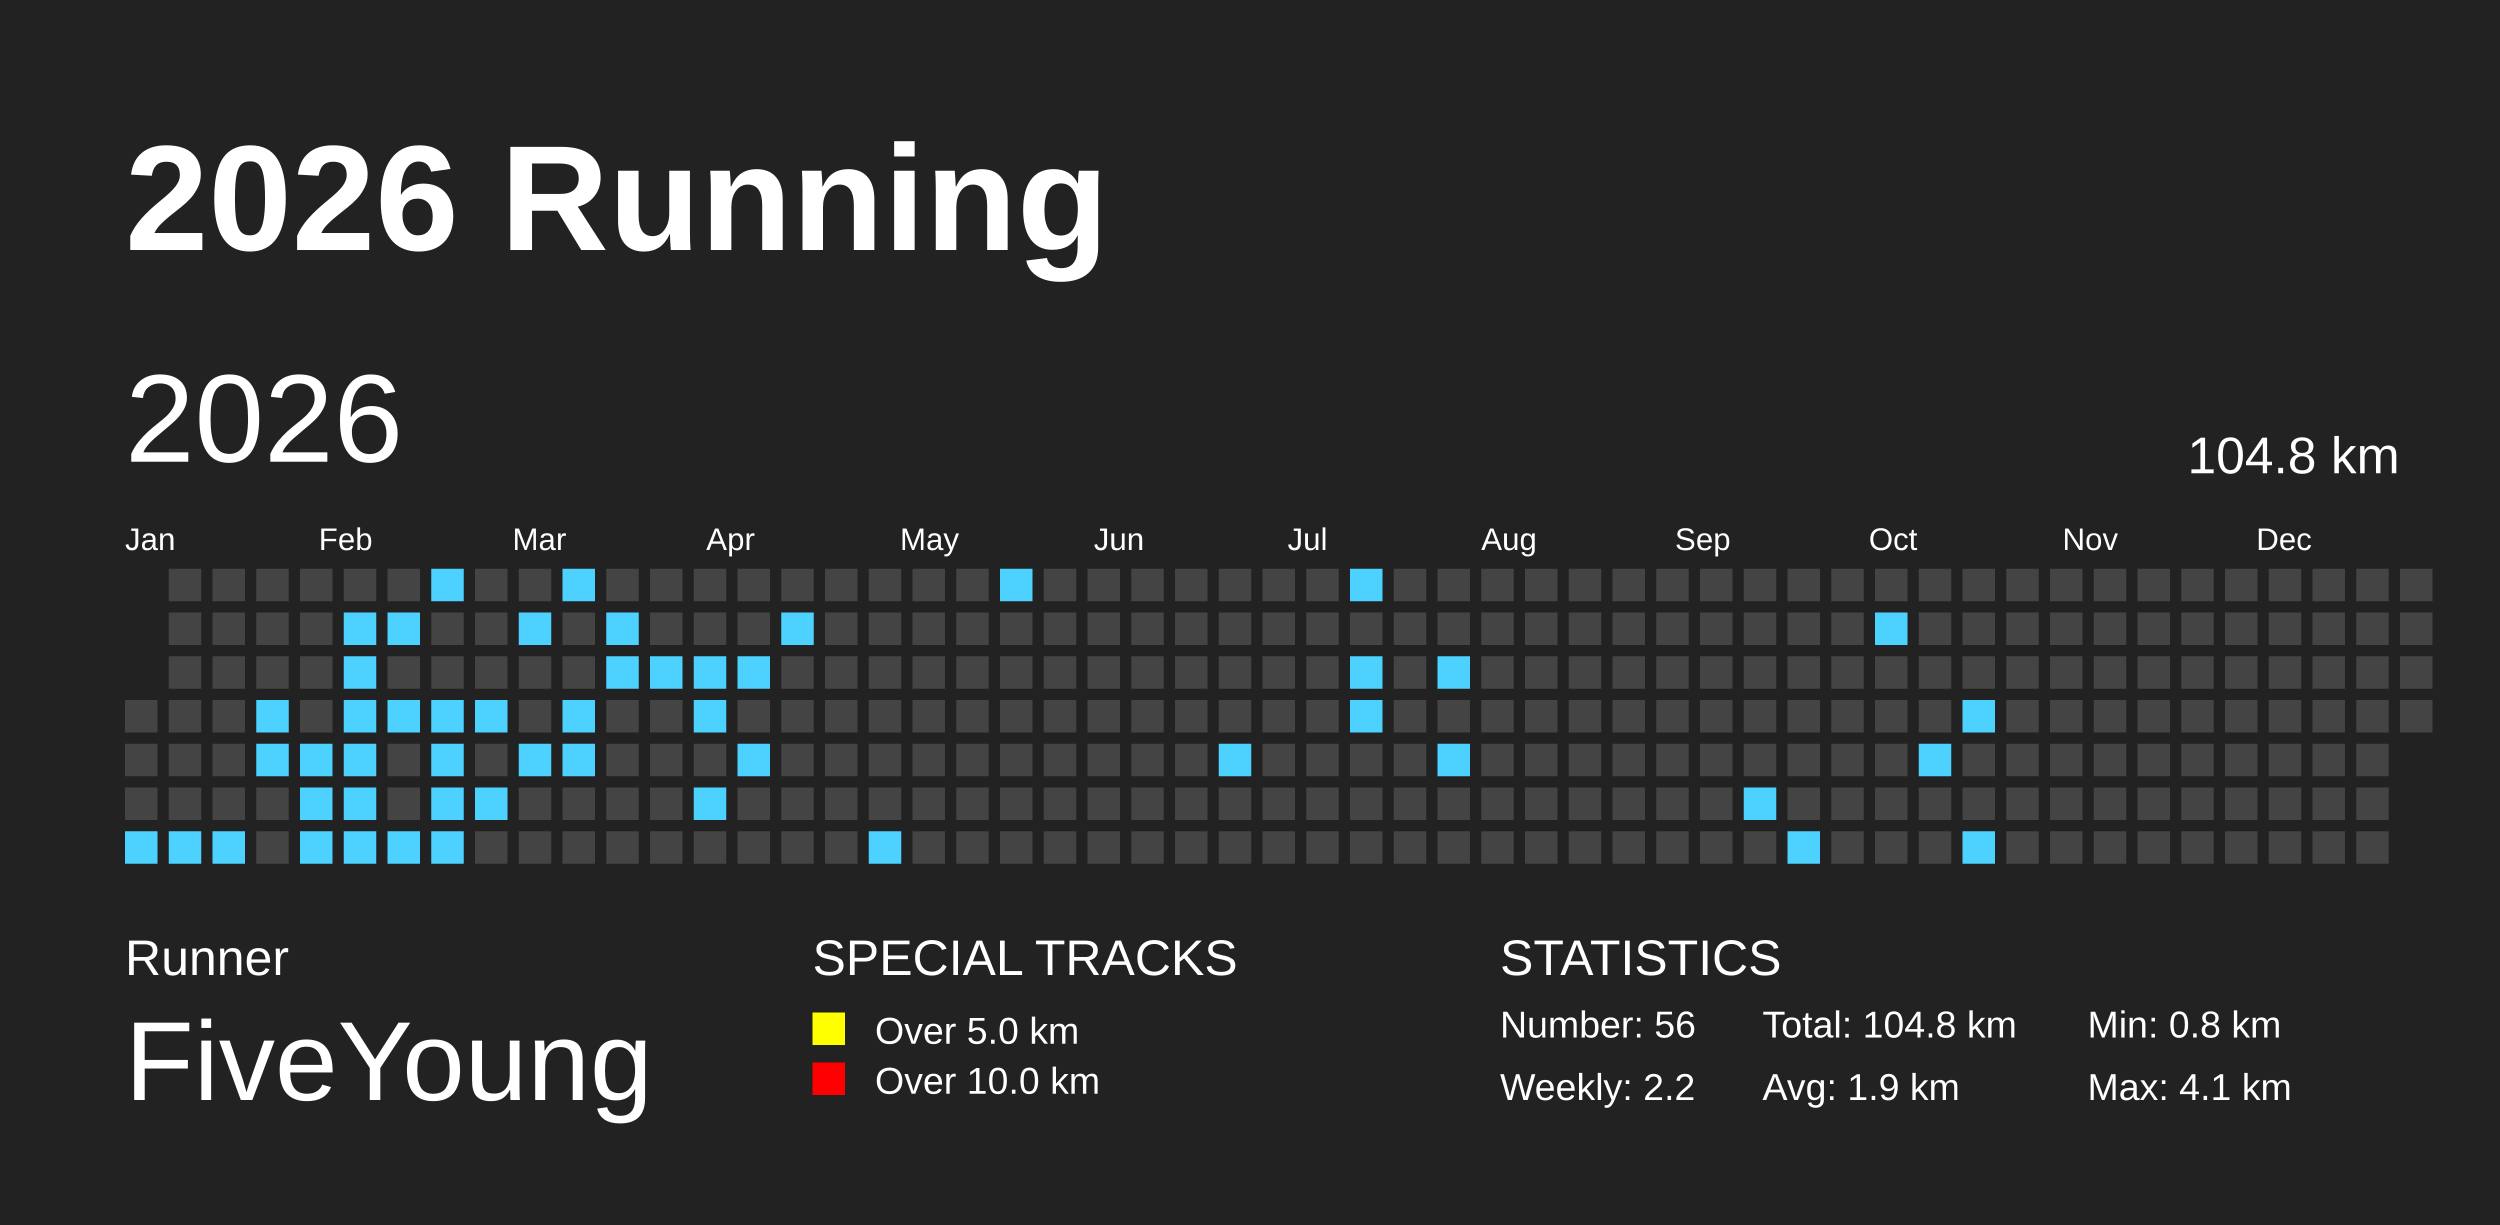
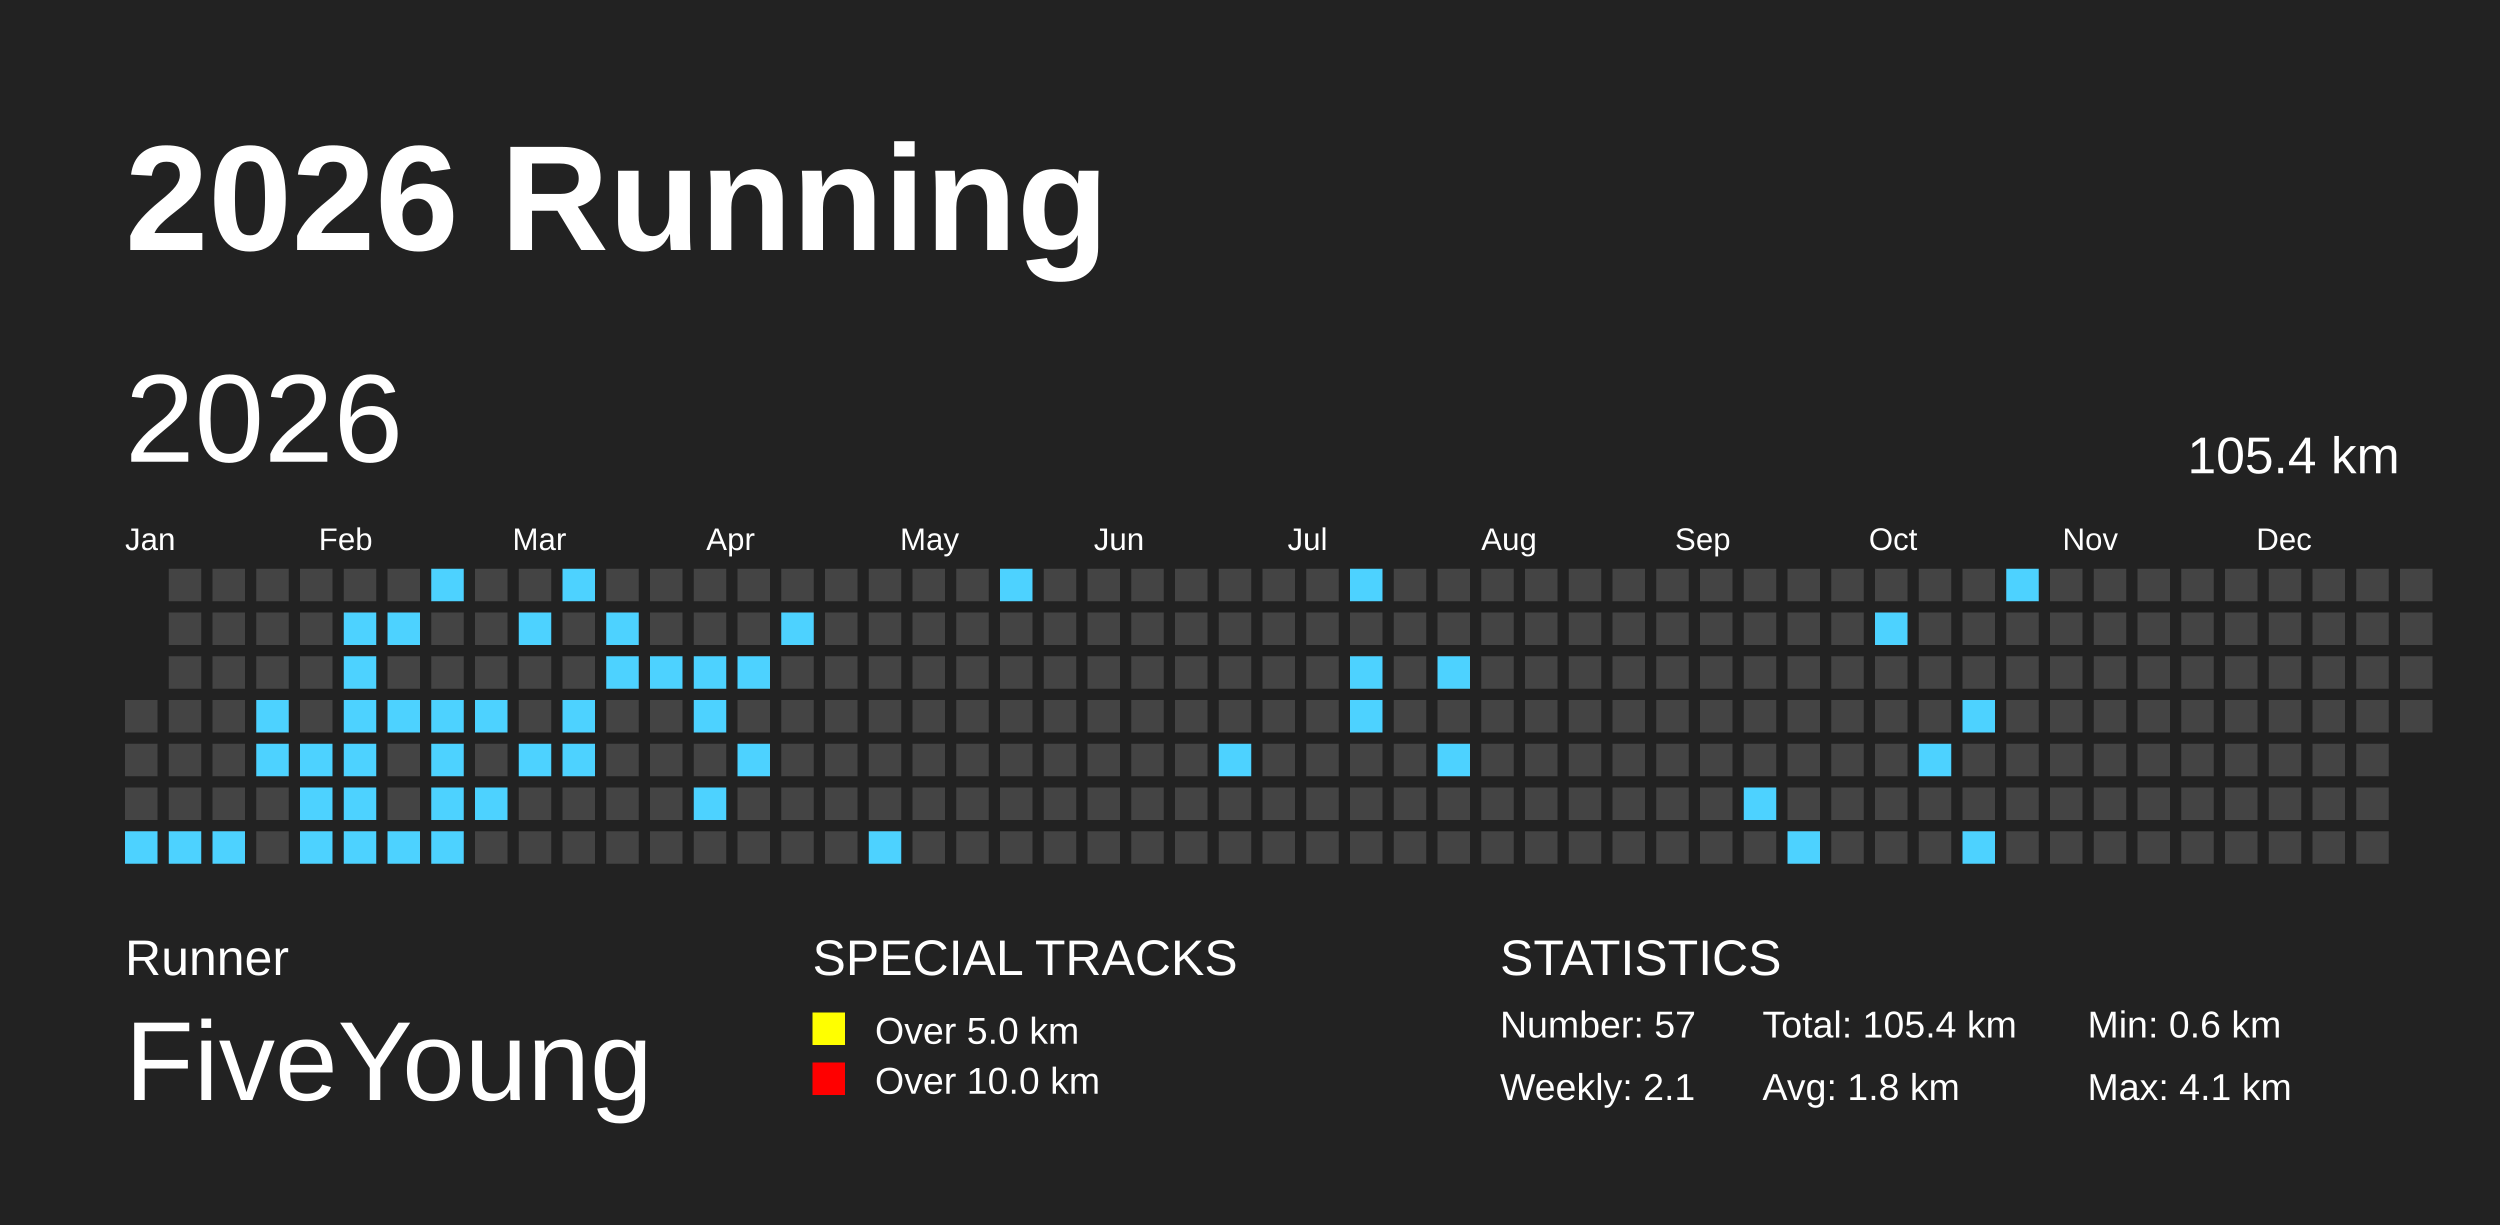
<svg xmlns="http://www.w3.org/2000/svg" baseProfile="full" height="98mm" version="1.1" viewBox="0,0,200,98" width="200mm">
  <defs />
  <rect fill="#222222" height="98" width="200" x="0" y="0" />
  <text fill="#FFFFFF" style="font-size:12px; font-family:Arial; font-weight:bold;" x="10" y="20">2026 Running</text>
  <text fill="#FFFFFF" style="font-size:4px; font-family:Arial" x="10" y="78">Runner</text>
  <text fill="#FFFFFF" style="font-size:9px; font-family:Arial" x="10" y="88">FiveYoung</text>
  <text fill="#FFFFFF" style="font-size:4px; font-family:Arial" x="65" y="78">SPECIAL TRACKS</text>
  <rect fill="yellow" height="2.6" width="2.6" x="65" y="81" />
  <text fill="#FFFFFF" style="font-size:3px; font-family:Arial" x="70" y="83.5">Over 5.0 km</text>
  <rect fill="red" height="2.6" width="2.6" x="65" y="85" />
  <text fill="#FFFFFF" style="font-size:3px; font-family:Arial" x="70" y="87.5">Over 10.0 km</text>
  <text fill="#FFFFFF" style="font-size:4px; font-family:Arial" x="120" y="78">STATISTICS</text>
-   <text fill="#FFFFFF" style="font-size:3px; font-family:Arial" x="120" y="83">Number: 56</text>
-   <text fill="#FFFFFF" style="font-size:3px; font-family:Arial" x="120" y="88">Weekly: 2.2</text>
-   <text fill="#FFFFFF" style="font-size:3px; font-family:Arial" x="141" y="83">Total: 104.8 km</text>
-   <text fill="#FFFFFF" style="font-size:3px; font-family:Arial" x="141" y="88">Avg: 1.9 km</text>
-   <text fill="#FFFFFF" style="font-size:3px; font-family:Arial" x="167" y="83">Min: 0.8 km</text>
+   <text fill="#FFFFFF" style="font-size:3px; font-family:Arial" x="120" y="83">Number: 57</text>
+   <text fill="#FFFFFF" style="font-size:3px; font-family:Arial" x="120" y="88">Weekly: 2.1</text>
+   <text fill="#FFFFFF" style="font-size:3px; font-family:Arial" x="141" y="83">Total: 105.4 km</text>
+   <text fill="#FFFFFF" style="font-size:3px; font-family:Arial" x="141" y="88">Avg: 1.8 km</text>
+   <text fill="#FFFFFF" style="font-size:3px; font-family:Arial" x="167" y="83">Min: 0.6 km</text>
  <text fill="#FFFFFF" style="font-size:3px; font-family:Arial" x="167" y="88">Max: 4.1 km</text>
  <text dominant-baseline="hanging" fill="#FFFFFF" style="font-size:10.0px; font-family:Arial;" x="10" y="30">2026</text>
-   <text dominant-baseline="hanging" fill="#FFFFFF" style="font-size:4.125px; font-family:Arial;" x="175" y="35">104.8 km</text>
+   <text dominant-baseline="hanging" fill="#FFFFFF" style="font-size:4.125px; font-family:Arial;" x="175" y="35">105.4 km</text>
  <text fill="#FFFFFF" style="font-size:2.5px; font-family:Arial" x="10.0" y="44">Jan</text>
  <text fill="#FFFFFF" style="font-size:2.5px; font-family:Arial" x="25.5" y="44">Feb</text>
  <text fill="#FFFFFF" style="font-size:2.5px; font-family:Arial" x="41.0" y="44">Mar</text>
  <text fill="#FFFFFF" style="font-size:2.5px; font-family:Arial" x="56.5" y="44">Apr</text>
  <text fill="#FFFFFF" style="font-size:2.5px; font-family:Arial" x="72.0" y="44">May</text>
  <text fill="#FFFFFF" style="font-size:2.5px; font-family:Arial" x="87.5" y="44">Jun</text>
  <text fill="#FFFFFF" style="font-size:2.5px; font-family:Arial" x="103.0" y="44">Jul</text>
  <text fill="#FFFFFF" style="font-size:2.5px; font-family:Arial" x="118.5" y="44">Aug</text>
  <text fill="#FFFFFF" style="font-size:2.5px; font-family:Arial" x="134.0" y="44">Sep</text>
  <text fill="#FFFFFF" style="font-size:2.5px; font-family:Arial" x="149.5" y="44">Oct</text>
  <text fill="#FFFFFF" style="font-size:2.5px; font-family:Arial" x="165.0" y="44">Nov</text>
  <text fill="#FFFFFF" style="font-size:2.5px; font-family:Arial" x="180.5" y="44">Dec</text>
  <rect fill="#444444" height="2.6" width="2.6" x="10.0" y="56.0" />
  <rect fill="#444444" height="2.6" width="2.6" x="10.0" y="59.5" />
  <rect fill="#444444" height="2.6" width="2.6" x="10.0" y="63.0" />
  <rect fill="#4DD2FF" height="2.6" width="2.6" x="10.0" y="66.5" />
  <rect fill="#444444" height="2.6" width="2.6" x="13.5" y="45.5" />
  <rect fill="#444444" height="2.6" width="2.6" x="13.5" y="49.0" />
  <rect fill="#444444" height="2.6" width="2.6" x="13.5" y="52.5" />
  <rect fill="#444444" height="2.6" width="2.6" x="13.5" y="56.0" />
  <rect fill="#444444" height="2.6" width="2.6" x="13.5" y="59.5" />
  <rect fill="#444444" height="2.6" width="2.6" x="13.5" y="63.0" />
  <rect fill="#4DD2FF" height="2.6" width="2.6" x="13.5" y="66.5" />
  <rect fill="#444444" height="2.6" width="2.6" x="17.0" y="45.5" />
  <rect fill="#444444" height="2.6" width="2.6" x="17.0" y="49.0" />
  <rect fill="#444444" height="2.6" width="2.6" x="17.0" y="52.5" />
  <rect fill="#444444" height="2.6" width="2.6" x="17.0" y="56.0" />
  <rect fill="#444444" height="2.6" width="2.6" x="17.0" y="59.5" />
  <rect fill="#444444" height="2.6" width="2.6" x="17.0" y="63.0" />
  <rect fill="#4DD2FF" height="2.6" width="2.6" x="17.0" y="66.5" />
  <rect fill="#444444" height="2.6" width="2.6" x="20.5" y="45.5" />
  <rect fill="#444444" height="2.6" width="2.6" x="20.5" y="49.0" />
  <rect fill="#444444" height="2.6" width="2.6" x="20.5" y="52.5" />
  <rect fill="#4DD2FF" height="2.6" width="2.6" x="20.5" y="56.0" />
  <rect fill="#4DD2FF" height="2.6" width="2.6" x="20.5" y="59.5" />
  <rect fill="#444444" height="2.6" width="2.6" x="20.5" y="63.0" />
  <rect fill="#444444" height="2.6" width="2.6" x="20.5" y="66.5" />
  <rect fill="#444444" height="2.6" width="2.6" x="24.0" y="45.5" />
  <rect fill="#444444" height="2.6" width="2.6" x="24.0" y="49.0" />
  <rect fill="#444444" height="2.6" width="2.6" x="24.0" y="52.5" />
  <rect fill="#444444" height="2.6" width="2.6" x="24.0" y="56.0" />
  <rect fill="#4DD2FF" height="2.6" width="2.6" x="24.0" y="59.5" />
  <rect fill="#4DD2FF" height="2.6" width="2.6" x="24.0" y="63.0" />
  <rect fill="#4DD2FF" height="2.6" width="2.6" x="24.0" y="66.5" />
  <rect fill="#444444" height="2.6" width="2.6" x="27.5" y="45.5" />
  <rect fill="#4DD2FF" height="2.6" width="2.6" x="27.5" y="49.0" />
  <rect fill="#4DD2FF" height="2.6" width="2.6" x="27.5" y="52.5" />
  <rect fill="#4DD2FF" height="2.6" width="2.6" x="27.5" y="56.0" />
  <rect fill="#4DD2FF" height="2.6" width="2.6" x="27.5" y="59.5" />
  <rect fill="#4DD2FF" height="2.6" width="2.6" x="27.5" y="63.0" />
  <rect fill="#4DD2FF" height="2.6" width="2.6" x="27.5" y="66.5" />
  <rect fill="#444444" height="2.6" width="2.6" x="31.0" y="45.5" />
  <rect fill="#4DD2FF" height="2.6" width="2.6" x="31.0" y="49.0" />
  <rect fill="#444444" height="2.6" width="2.6" x="31.0" y="52.5" />
  <rect fill="#4DD2FF" height="2.6" width="2.6" x="31.0" y="56.0" />
  <rect fill="#444444" height="2.6" width="2.6" x="31.0" y="59.5" />
  <rect fill="#444444" height="2.6" width="2.6" x="31.0" y="63.0" />
  <rect fill="#4DD2FF" height="2.6" width="2.6" x="31.0" y="66.5" />
  <rect fill="#4DD2FF" height="2.6" width="2.6" x="34.5" y="45.5" />
  <rect fill="#444444" height="2.6" width="2.6" x="34.5" y="49.0" />
  <rect fill="#444444" height="2.6" width="2.6" x="34.5" y="52.5" />
  <rect fill="#4DD2FF" height="2.6" width="2.6" x="34.5" y="56.0" />
  <rect fill="#4DD2FF" height="2.6" width="2.6" x="34.5" y="59.5" />
  <rect fill="#4DD2FF" height="2.6" width="2.6" x="34.5" y="63.0" />
  <rect fill="#4DD2FF" height="2.6" width="2.6" x="34.5" y="66.5" />
  <rect fill="#444444" height="2.6" width="2.6" x="38.0" y="45.5" />
  <rect fill="#444444" height="2.6" width="2.6" x="38.0" y="49.0" />
  <rect fill="#444444" height="2.6" width="2.6" x="38.0" y="52.5" />
  <rect fill="#4DD2FF" height="2.6" width="2.6" x="38.0" y="56.0" />
  <rect fill="#444444" height="2.6" width="2.6" x="38.0" y="59.5" />
  <rect fill="#4DD2FF" height="2.6" width="2.6" x="38.0" y="63.0" />
  <rect fill="#444444" height="2.6" width="2.6" x="38.0" y="66.5" />
  <rect fill="#444444" height="2.6" width="2.6" x="41.5" y="45.5" />
  <rect fill="#4DD2FF" height="2.6" width="2.6" x="41.5" y="49.0" />
  <rect fill="#444444" height="2.6" width="2.6" x="41.5" y="52.5" />
  <rect fill="#444444" height="2.6" width="2.6" x="41.5" y="56.0" />
  <rect fill="#4DD2FF" height="2.6" width="2.6" x="41.5" y="59.5" />
  <rect fill="#444444" height="2.6" width="2.6" x="41.5" y="63.0" />
  <rect fill="#444444" height="2.6" width="2.6" x="41.5" y="66.5" />
  <rect fill="#4DD2FF" height="2.6" width="2.6" x="45.0" y="45.5" />
  <rect fill="#444444" height="2.6" width="2.6" x="45.0" y="49.0" />
  <rect fill="#444444" height="2.6" width="2.6" x="45.0" y="52.5" />
  <rect fill="#4DD2FF" height="2.6" width="2.6" x="45.0" y="56.0" />
  <rect fill="#4DD2FF" height="2.6" width="2.6" x="45.0" y="59.5" />
  <rect fill="#444444" height="2.6" width="2.6" x="45.0" y="63.0" />
  <rect fill="#444444" height="2.6" width="2.6" x="45.0" y="66.5" />
  <rect fill="#444444" height="2.6" width="2.6" x="48.5" y="45.5" />
  <rect fill="#4DD2FF" height="2.6" width="2.6" x="48.5" y="49.0" />
  <rect fill="#4DD2FF" height="2.6" width="2.6" x="48.5" y="52.5" />
  <rect fill="#444444" height="2.6" width="2.6" x="48.5" y="56.0" />
  <rect fill="#444444" height="2.6" width="2.6" x="48.5" y="59.5" />
  <rect fill="#444444" height="2.6" width="2.6" x="48.5" y="63.0" />
  <rect fill="#444444" height="2.6" width="2.6" x="48.5" y="66.5" />
  <rect fill="#444444" height="2.6" width="2.6" x="52.0" y="45.5" />
  <rect fill="#444444" height="2.6" width="2.6" x="52.0" y="49.0" />
  <rect fill="#4DD2FF" height="2.6" width="2.6" x="52.0" y="52.5" />
  <rect fill="#444444" height="2.6" width="2.6" x="52.0" y="56.0" />
  <rect fill="#444444" height="2.6" width="2.6" x="52.0" y="59.5" />
  <rect fill="#444444" height="2.6" width="2.6" x="52.0" y="63.0" />
  <rect fill="#444444" height="2.6" width="2.6" x="52.0" y="66.5" />
  <rect fill="#444444" height="2.6" width="2.6" x="55.5" y="45.5" />
  <rect fill="#444444" height="2.6" width="2.6" x="55.5" y="49.0" />
  <rect fill="#4DD2FF" height="2.6" width="2.6" x="55.5" y="52.5" />
  <rect fill="#4DD2FF" height="2.6" width="2.6" x="55.5" y="56.0" />
  <rect fill="#444444" height="2.6" width="2.6" x="55.5" y="59.5" />
  <rect fill="#4DD2FF" height="2.6" width="2.6" x="55.5" y="63.0" />
  <rect fill="#444444" height="2.6" width="2.6" x="55.5" y="66.5" />
  <rect fill="#444444" height="2.6" width="2.6" x="59.0" y="45.5" />
  <rect fill="#444444" height="2.6" width="2.6" x="59.0" y="49.0" />
  <rect fill="#4DD2FF" height="2.6" width="2.6" x="59.0" y="52.5" />
  <rect fill="#444444" height="2.6" width="2.6" x="59.0" y="56.0" />
  <rect fill="#4DD2FF" height="2.6" width="2.6" x="59.0" y="59.5" />
  <rect fill="#444444" height="2.6" width="2.6" x="59.0" y="63.0" />
  <rect fill="#444444" height="2.6" width="2.6" x="59.0" y="66.5" />
  <rect fill="#444444" height="2.6" width="2.6" x="62.5" y="45.5" />
  <rect fill="#4DD2FF" height="2.6" width="2.6" x="62.5" y="49.0" />
  <rect fill="#444444" height="2.6" width="2.6" x="62.5" y="52.5" />
  <rect fill="#444444" height="2.6" width="2.6" x="62.5" y="56.0" />
  <rect fill="#444444" height="2.6" width="2.6" x="62.5" y="59.5" />
  <rect fill="#444444" height="2.6" width="2.6" x="62.5" y="63.0" />
  <rect fill="#444444" height="2.6" width="2.6" x="62.5" y="66.5" />
  <rect fill="#444444" height="2.6" width="2.6" x="66.0" y="45.5" />
  <rect fill="#444444" height="2.6" width="2.6" x="66.0" y="49.0" />
  <rect fill="#444444" height="2.6" width="2.6" x="66.0" y="52.5" />
  <rect fill="#444444" height="2.6" width="2.6" x="66.0" y="56.0" />
  <rect fill="#444444" height="2.6" width="2.6" x="66.0" y="59.5" />
  <rect fill="#444444" height="2.6" width="2.6" x="66.0" y="63.0" />
  <rect fill="#444444" height="2.6" width="2.6" x="66.0" y="66.5" />
  <rect fill="#444444" height="2.6" width="2.6" x="69.5" y="45.5" />
  <rect fill="#444444" height="2.6" width="2.6" x="69.5" y="49.0" />
  <rect fill="#444444" height="2.6" width="2.6" x="69.5" y="52.5" />
  <rect fill="#444444" height="2.6" width="2.6" x="69.5" y="56.0" />
  <rect fill="#444444" height="2.6" width="2.6" x="69.5" y="59.5" />
  <rect fill="#444444" height="2.6" width="2.6" x="69.5" y="63.0" />
  <rect fill="#4DD2FF" height="2.6" width="2.6" x="69.5" y="66.5" />
  <rect fill="#444444" height="2.6" width="2.6" x="73.0" y="45.5" />
  <rect fill="#444444" height="2.6" width="2.6" x="73.0" y="49.0" />
  <rect fill="#444444" height="2.6" width="2.6" x="73.0" y="52.5" />
  <rect fill="#444444" height="2.6" width="2.6" x="73.0" y="56.0" />
  <rect fill="#444444" height="2.6" width="2.6" x="73.0" y="59.5" />
  <rect fill="#444444" height="2.6" width="2.6" x="73.0" y="63.0" />
  <rect fill="#444444" height="2.6" width="2.6" x="73.0" y="66.5" />
  <rect fill="#444444" height="2.6" width="2.6" x="76.5" y="45.5" />
  <rect fill="#444444" height="2.6" width="2.6" x="76.5" y="49.0" />
  <rect fill="#444444" height="2.6" width="2.6" x="76.5" y="52.5" />
  <rect fill="#444444" height="2.6" width="2.6" x="76.5" y="56.0" />
  <rect fill="#444444" height="2.6" width="2.6" x="76.5" y="59.5" />
  <rect fill="#444444" height="2.6" width="2.6" x="76.5" y="63.0" />
  <rect fill="#444444" height="2.6" width="2.6" x="76.5" y="66.5" />
  <rect fill="#4DD2FF" height="2.6" width="2.6" x="80.0" y="45.5" />
  <rect fill="#444444" height="2.6" width="2.6" x="80.0" y="49.0" />
  <rect fill="#444444" height="2.6" width="2.6" x="80.0" y="52.5" />
  <rect fill="#444444" height="2.6" width="2.6" x="80.0" y="56.0" />
  <rect fill="#444444" height="2.6" width="2.6" x="80.0" y="59.5" />
  <rect fill="#444444" height="2.6" width="2.6" x="80.0" y="63.0" />
  <rect fill="#444444" height="2.6" width="2.6" x="80.0" y="66.5" />
  <rect fill="#444444" height="2.6" width="2.6" x="83.5" y="45.5" />
  <rect fill="#444444" height="2.6" width="2.6" x="83.5" y="49.0" />
  <rect fill="#444444" height="2.6" width="2.6" x="83.5" y="52.5" />
  <rect fill="#444444" height="2.6" width="2.6" x="83.5" y="56.0" />
  <rect fill="#444444" height="2.6" width="2.6" x="83.5" y="59.5" />
  <rect fill="#444444" height="2.6" width="2.6" x="83.5" y="63.0" />
  <rect fill="#444444" height="2.6" width="2.6" x="83.5" y="66.5" />
  <rect fill="#444444" height="2.6" width="2.6" x="87.0" y="45.5" />
  <rect fill="#444444" height="2.6" width="2.6" x="87.0" y="49.0" />
  <rect fill="#444444" height="2.6" width="2.6" x="87.0" y="52.5" />
  <rect fill="#444444" height="2.6" width="2.6" x="87.0" y="56.0" />
  <rect fill="#444444" height="2.6" width="2.6" x="87.0" y="59.5" />
  <rect fill="#444444" height="2.6" width="2.6" x="87.0" y="63.0" />
  <rect fill="#444444" height="2.6" width="2.6" x="87.0" y="66.5" />
  <rect fill="#444444" height="2.6" width="2.6" x="90.5" y="45.5" />
  <rect fill="#444444" height="2.6" width="2.6" x="90.5" y="49.0" />
  <rect fill="#444444" height="2.6" width="2.6" x="90.5" y="52.5" />
  <rect fill="#444444" height="2.6" width="2.6" x="90.5" y="56.0" />
  <rect fill="#444444" height="2.6" width="2.6" x="90.5" y="59.5" />
  <rect fill="#444444" height="2.6" width="2.6" x="90.5" y="63.0" />
  <rect fill="#444444" height="2.6" width="2.6" x="90.5" y="66.5" />
  <rect fill="#444444" height="2.6" width="2.6" x="94.0" y="45.5" />
  <rect fill="#444444" height="2.6" width="2.6" x="94.0" y="49.0" />
  <rect fill="#444444" height="2.6" width="2.6" x="94.0" y="52.5" />
  <rect fill="#444444" height="2.6" width="2.6" x="94.0" y="56.0" />
  <rect fill="#444444" height="2.6" width="2.6" x="94.0" y="59.5" />
  <rect fill="#444444" height="2.6" width="2.6" x="94.0" y="63.0" />
  <rect fill="#444444" height="2.6" width="2.6" x="94.0" y="66.5" />
  <rect fill="#444444" height="2.6" width="2.6" x="97.5" y="45.5" />
  <rect fill="#444444" height="2.6" width="2.6" x="97.5" y="49.0" />
  <rect fill="#444444" height="2.6" width="2.6" x="97.5" y="52.5" />
  <rect fill="#444444" height="2.6" width="2.6" x="97.5" y="56.0" />
  <rect fill="#4DD2FF" height="2.6" width="2.6" x="97.5" y="59.5" />
  <rect fill="#444444" height="2.6" width="2.6" x="97.5" y="63.0" />
  <rect fill="#444444" height="2.6" width="2.6" x="97.5" y="66.5" />
  <rect fill="#444444" height="2.6" width="2.6" x="101.0" y="45.5" />
  <rect fill="#444444" height="2.6" width="2.6" x="101.0" y="49.0" />
  <rect fill="#444444" height="2.6" width="2.6" x="101.0" y="52.5" />
  <rect fill="#444444" height="2.6" width="2.6" x="101.0" y="56.0" />
  <rect fill="#444444" height="2.6" width="2.6" x="101.0" y="59.5" />
  <rect fill="#444444" height="2.6" width="2.6" x="101.0" y="63.0" />
  <rect fill="#444444" height="2.6" width="2.6" x="101.0" y="66.5" />
  <rect fill="#444444" height="2.6" width="2.6" x="104.5" y="45.5" />
  <rect fill="#444444" height="2.6" width="2.6" x="104.5" y="49.0" />
  <rect fill="#444444" height="2.6" width="2.6" x="104.5" y="52.5" />
  <rect fill="#444444" height="2.6" width="2.6" x="104.5" y="56.0" />
  <rect fill="#444444" height="2.6" width="2.6" x="104.5" y="59.5" />
  <rect fill="#444444" height="2.6" width="2.6" x="104.5" y="63.0" />
  <rect fill="#444444" height="2.6" width="2.6" x="104.5" y="66.5" />
  <rect fill="#4DD2FF" height="2.6" width="2.6" x="108.0" y="45.5" />
  <rect fill="#444444" height="2.6" width="2.6" x="108.0" y="49.0" />
  <rect fill="#4DD2FF" height="2.6" width="2.6" x="108.0" y="52.5" />
  <rect fill="#4DD2FF" height="2.6" width="2.6" x="108.0" y="56.0" />
  <rect fill="#444444" height="2.6" width="2.6" x="108.0" y="59.5" />
  <rect fill="#444444" height="2.6" width="2.6" x="108.0" y="63.0" />
  <rect fill="#444444" height="2.6" width="2.6" x="108.0" y="66.5" />
  <rect fill="#444444" height="2.6" width="2.6" x="111.5" y="45.5" />
  <rect fill="#444444" height="2.6" width="2.6" x="111.5" y="49.0" />
  <rect fill="#444444" height="2.6" width="2.6" x="111.5" y="52.5" />
  <rect fill="#444444" height="2.6" width="2.6" x="111.5" y="56.0" />
  <rect fill="#444444" height="2.6" width="2.6" x="111.5" y="59.5" />
  <rect fill="#444444" height="2.6" width="2.6" x="111.5" y="63.0" />
  <rect fill="#444444" height="2.6" width="2.6" x="111.5" y="66.5" />
  <rect fill="#444444" height="2.6" width="2.6" x="115.0" y="45.5" />
  <rect fill="#444444" height="2.6" width="2.6" x="115.0" y="49.0" />
  <rect fill="#4DD2FF" height="2.6" width="2.6" x="115.0" y="52.5" />
  <rect fill="#444444" height="2.6" width="2.6" x="115.0" y="56.0" />
  <rect fill="#4DD2FF" height="2.6" width="2.6" x="115.0" y="59.5" />
  <rect fill="#444444" height="2.6" width="2.6" x="115.0" y="63.0" />
  <rect fill="#444444" height="2.6" width="2.6" x="115.0" y="66.5" />
  <rect fill="#444444" height="2.6" width="2.6" x="118.5" y="45.5" />
  <rect fill="#444444" height="2.6" width="2.6" x="118.5" y="49.0" />
  <rect fill="#444444" height="2.6" width="2.6" x="118.5" y="52.5" />
  <rect fill="#444444" height="2.6" width="2.6" x="118.5" y="56.0" />
  <rect fill="#444444" height="2.6" width="2.6" x="118.5" y="59.5" />
  <rect fill="#444444" height="2.6" width="2.6" x="118.5" y="63.0" />
  <rect fill="#444444" height="2.6" width="2.6" x="118.5" y="66.5" />
  <rect fill="#444444" height="2.6" width="2.6" x="122.0" y="45.5" />
  <rect fill="#444444" height="2.6" width="2.6" x="122.0" y="49.0" />
  <rect fill="#444444" height="2.6" width="2.6" x="122.0" y="52.5" />
  <rect fill="#444444" height="2.6" width="2.6" x="122.0" y="56.0" />
  <rect fill="#444444" height="2.6" width="2.6" x="122.0" y="59.5" />
  <rect fill="#444444" height="2.6" width="2.6" x="122.0" y="63.0" />
  <rect fill="#444444" height="2.6" width="2.6" x="122.0" y="66.5" />
  <rect fill="#444444" height="2.6" width="2.6" x="125.5" y="45.5" />
  <rect fill="#444444" height="2.6" width="2.6" x="125.5" y="49.0" />
  <rect fill="#444444" height="2.6" width="2.6" x="125.5" y="52.5" />
  <rect fill="#444444" height="2.6" width="2.6" x="125.5" y="56.0" />
  <rect fill="#444444" height="2.6" width="2.6" x="125.5" y="59.5" />
  <rect fill="#444444" height="2.6" width="2.6" x="125.5" y="63.0" />
  <rect fill="#444444" height="2.6" width="2.6" x="125.5" y="66.5" />
  <rect fill="#444444" height="2.6" width="2.6" x="129.0" y="45.5" />
  <rect fill="#444444" height="2.6" width="2.6" x="129.0" y="49.0" />
  <rect fill="#444444" height="2.6" width="2.6" x="129.0" y="52.5" />
  <rect fill="#444444" height="2.6" width="2.6" x="129.0" y="56.0" />
  <rect fill="#444444" height="2.6" width="2.6" x="129.0" y="59.5" />
  <rect fill="#444444" height="2.6" width="2.6" x="129.0" y="63.0" />
  <rect fill="#444444" height="2.6" width="2.6" x="129.0" y="66.5" />
  <rect fill="#444444" height="2.6" width="2.6" x="132.5" y="45.5" />
  <rect fill="#444444" height="2.6" width="2.6" x="132.5" y="49.0" />
  <rect fill="#444444" height="2.6" width="2.6" x="132.5" y="52.5" />
  <rect fill="#444444" height="2.6" width="2.6" x="132.5" y="56.0" />
  <rect fill="#444444" height="2.6" width="2.6" x="132.5" y="59.5" />
  <rect fill="#444444" height="2.6" width="2.6" x="132.5" y="63.0" />
  <rect fill="#444444" height="2.6" width="2.6" x="132.5" y="66.5" />
  <rect fill="#444444" height="2.6" width="2.6" x="136.0" y="45.5" />
  <rect fill="#444444" height="2.6" width="2.6" x="136.0" y="49.0" />
  <rect fill="#444444" height="2.6" width="2.6" x="136.0" y="52.5" />
  <rect fill="#444444" height="2.6" width="2.6" x="136.0" y="56.0" />
  <rect fill="#444444" height="2.6" width="2.6" x="136.0" y="59.5" />
  <rect fill="#444444" height="2.6" width="2.6" x="136.0" y="63.0" />
  <rect fill="#444444" height="2.6" width="2.6" x="136.0" y="66.5" />
  <rect fill="#444444" height="2.6" width="2.6" x="139.5" y="45.5" />
  <rect fill="#444444" height="2.6" width="2.6" x="139.5" y="49.0" />
  <rect fill="#444444" height="2.6" width="2.6" x="139.5" y="52.5" />
  <rect fill="#444444" height="2.6" width="2.6" x="139.5" y="56.0" />
  <rect fill="#444444" height="2.6" width="2.6" x="139.5" y="59.5" />
  <rect fill="#4DD2FF" height="2.6" width="2.6" x="139.5" y="63.0" />
  <rect fill="#444444" height="2.6" width="2.6" x="139.5" y="66.5" />
  <rect fill="#444444" height="2.6" width="2.6" x="143.0" y="45.5" />
  <rect fill="#444444" height="2.6" width="2.6" x="143.0" y="49.0" />
  <rect fill="#444444" height="2.6" width="2.6" x="143.0" y="52.5" />
  <rect fill="#444444" height="2.6" width="2.6" x="143.0" y="56.0" />
  <rect fill="#444444" height="2.6" width="2.6" x="143.0" y="59.5" />
  <rect fill="#444444" height="2.6" width="2.6" x="143.0" y="63.0" />
  <rect fill="#4DD2FF" height="2.6" width="2.6" x="143.0" y="66.5" />
  <rect fill="#444444" height="2.6" width="2.6" x="146.5" y="45.5" />
  <rect fill="#444444" height="2.6" width="2.6" x="146.5" y="49.0" />
  <rect fill="#444444" height="2.6" width="2.6" x="146.5" y="52.5" />
  <rect fill="#444444" height="2.6" width="2.6" x="146.5" y="56.0" />
  <rect fill="#444444" height="2.6" width="2.6" x="146.5" y="59.5" />
  <rect fill="#444444" height="2.6" width="2.6" x="146.5" y="63.0" />
  <rect fill="#444444" height="2.6" width="2.6" x="146.5" y="66.5" />
  <rect fill="#444444" height="2.6" width="2.6" x="150.0" y="45.5" />
  <rect fill="#4DD2FF" height="2.6" width="2.6" x="150.0" y="49.0" />
  <rect fill="#444444" height="2.6" width="2.6" x="150.0" y="52.5" />
  <rect fill="#444444" height="2.6" width="2.6" x="150.0" y="56.0" />
  <rect fill="#444444" height="2.6" width="2.6" x="150.0" y="59.5" />
  <rect fill="#444444" height="2.6" width="2.6" x="150.0" y="63.0" />
  <rect fill="#444444" height="2.6" width="2.6" x="150.0" y="66.5" />
  <rect fill="#444444" height="2.6" width="2.6" x="153.5" y="45.5" />
  <rect fill="#444444" height="2.6" width="2.6" x="153.5" y="49.0" />
  <rect fill="#444444" height="2.6" width="2.6" x="153.5" y="52.5" />
  <rect fill="#444444" height="2.6" width="2.6" x="153.5" y="56.0" />
  <rect fill="#4DD2FF" height="2.6" width="2.6" x="153.5" y="59.5" />
  <rect fill="#444444" height="2.6" width="2.6" x="153.5" y="63.0" />
  <rect fill="#444444" height="2.6" width="2.6" x="153.5" y="66.5" />
  <rect fill="#444444" height="2.6" width="2.6" x="157.0" y="45.5" />
  <rect fill="#444444" height="2.6" width="2.6" x="157.0" y="49.0" />
  <rect fill="#444444" height="2.6" width="2.6" x="157.0" y="52.5" />
  <rect fill="#4DD2FF" height="2.6" width="2.6" x="157.0" y="56.0" />
  <rect fill="#444444" height="2.6" width="2.6" x="157.0" y="59.5" />
  <rect fill="#444444" height="2.6" width="2.6" x="157.0" y="63.0" />
  <rect fill="#4DD2FF" height="2.6" width="2.6" x="157.0" y="66.5" />
-   <rect fill="#444444" height="2.6" width="2.6" x="160.5" y="45.5" />
+   <rect fill="#4DD2FF" height="2.6" width="2.6" x="160.5" y="45.5" />
  <rect fill="#444444" height="2.6" width="2.6" x="160.5" y="49.0" />
  <rect fill="#444444" height="2.6" width="2.6" x="160.5" y="52.5" />
  <rect fill="#444444" height="2.6" width="2.6" x="160.5" y="56.0" />
  <rect fill="#444444" height="2.6" width="2.6" x="160.5" y="59.5" />
  <rect fill="#444444" height="2.6" width="2.6" x="160.5" y="63.0" />
  <rect fill="#444444" height="2.6" width="2.6" x="160.5" y="66.5" />
  <rect fill="#444444" height="2.6" width="2.6" x="164.0" y="45.5" />
  <rect fill="#444444" height="2.6" width="2.6" x="164.0" y="49.0" />
  <rect fill="#444444" height="2.6" width="2.6" x="164.0" y="52.5" />
  <rect fill="#444444" height="2.6" width="2.6" x="164.0" y="56.0" />
  <rect fill="#444444" height="2.6" width="2.6" x="164.0" y="59.5" />
  <rect fill="#444444" height="2.6" width="2.6" x="164.0" y="63.0" />
  <rect fill="#444444" height="2.6" width="2.6" x="164.0" y="66.5" />
  <rect fill="#444444" height="2.6" width="2.6" x="167.5" y="45.5" />
  <rect fill="#444444" height="2.6" width="2.6" x="167.5" y="49.0" />
  <rect fill="#444444" height="2.6" width="2.6" x="167.5" y="52.5" />
  <rect fill="#444444" height="2.6" width="2.6" x="167.5" y="56.0" />
  <rect fill="#444444" height="2.6" width="2.6" x="167.5" y="59.5" />
  <rect fill="#444444" height="2.6" width="2.6" x="167.5" y="63.0" />
  <rect fill="#444444" height="2.6" width="2.6" x="167.5" y="66.5" />
  <rect fill="#444444" height="2.6" width="2.6" x="171.0" y="45.5" />
  <rect fill="#444444" height="2.6" width="2.6" x="171.0" y="49.0" />
  <rect fill="#444444" height="2.6" width="2.6" x="171.0" y="52.5" />
  <rect fill="#444444" height="2.6" width="2.6" x="171.0" y="56.0" />
  <rect fill="#444444" height="2.6" width="2.6" x="171.0" y="59.5" />
  <rect fill="#444444" height="2.6" width="2.6" x="171.0" y="63.0" />
  <rect fill="#444444" height="2.6" width="2.6" x="171.0" y="66.5" />
  <rect fill="#444444" height="2.6" width="2.6" x="174.5" y="45.5" />
  <rect fill="#444444" height="2.6" width="2.6" x="174.5" y="49.0" />
  <rect fill="#444444" height="2.6" width="2.6" x="174.5" y="52.5" />
  <rect fill="#444444" height="2.6" width="2.6" x="174.5" y="56.0" />
  <rect fill="#444444" height="2.6" width="2.6" x="174.5" y="59.5" />
  <rect fill="#444444" height="2.6" width="2.6" x="174.5" y="63.0" />
  <rect fill="#444444" height="2.6" width="2.6" x="174.5" y="66.5" />
  <rect fill="#444444" height="2.6" width="2.6" x="178.0" y="45.5" />
  <rect fill="#444444" height="2.6" width="2.6" x="178.0" y="49.0" />
  <rect fill="#444444" height="2.6" width="2.6" x="178.0" y="52.5" />
  <rect fill="#444444" height="2.6" width="2.6" x="178.0" y="56.0" />
  <rect fill="#444444" height="2.6" width="2.6" x="178.0" y="59.5" />
  <rect fill="#444444" height="2.6" width="2.6" x="178.0" y="63.0" />
  <rect fill="#444444" height="2.6" width="2.6" x="178.0" y="66.5" />
  <rect fill="#444444" height="2.6" width="2.6" x="181.5" y="45.5" />
  <rect fill="#444444" height="2.6" width="2.6" x="181.5" y="49.0" />
  <rect fill="#444444" height="2.6" width="2.6" x="181.5" y="52.5" />
  <rect fill="#444444" height="2.6" width="2.6" x="181.5" y="56.0" />
  <rect fill="#444444" height="2.6" width="2.6" x="181.5" y="59.5" />
  <rect fill="#444444" height="2.6" width="2.6" x="181.5" y="63.0" />
  <rect fill="#444444" height="2.6" width="2.6" x="181.5" y="66.5" />
  <rect fill="#444444" height="2.6" width="2.6" x="185.0" y="45.5" />
  <rect fill="#444444" height="2.6" width="2.6" x="185.0" y="49.0" />
  <rect fill="#444444" height="2.6" width="2.6" x="185.0" y="52.5" />
  <rect fill="#444444" height="2.6" width="2.6" x="185.0" y="56.0" />
  <rect fill="#444444" height="2.6" width="2.6" x="185.0" y="59.5" />
  <rect fill="#444444" height="2.6" width="2.6" x="185.0" y="63.0" />
  <rect fill="#444444" height="2.6" width="2.6" x="185.0" y="66.5" />
  <rect fill="#444444" height="2.6" width="2.6" x="188.5" y="45.5" />
  <rect fill="#444444" height="2.6" width="2.6" x="188.5" y="49.0" />
  <rect fill="#444444" height="2.6" width="2.6" x="188.5" y="52.5" />
  <rect fill="#444444" height="2.6" width="2.6" x="188.5" y="56.0" />
  <rect fill="#444444" height="2.6" width="2.6" x="188.5" y="59.5" />
  <rect fill="#444444" height="2.6" width="2.6" x="188.5" y="63.0" />
  <rect fill="#444444" height="2.6" width="2.6" x="188.5" y="66.5" />
  <rect fill="#444444" height="2.6" width="2.6" x="192.0" y="45.5" />
  <rect fill="#444444" height="2.6" width="2.6" x="192.0" y="49.0" />
  <rect fill="#444444" height="2.6" width="2.6" x="192.0" y="52.5" />
  <rect fill="#444444" height="2.6" width="2.6" x="192.0" y="56.0" />
</svg>
